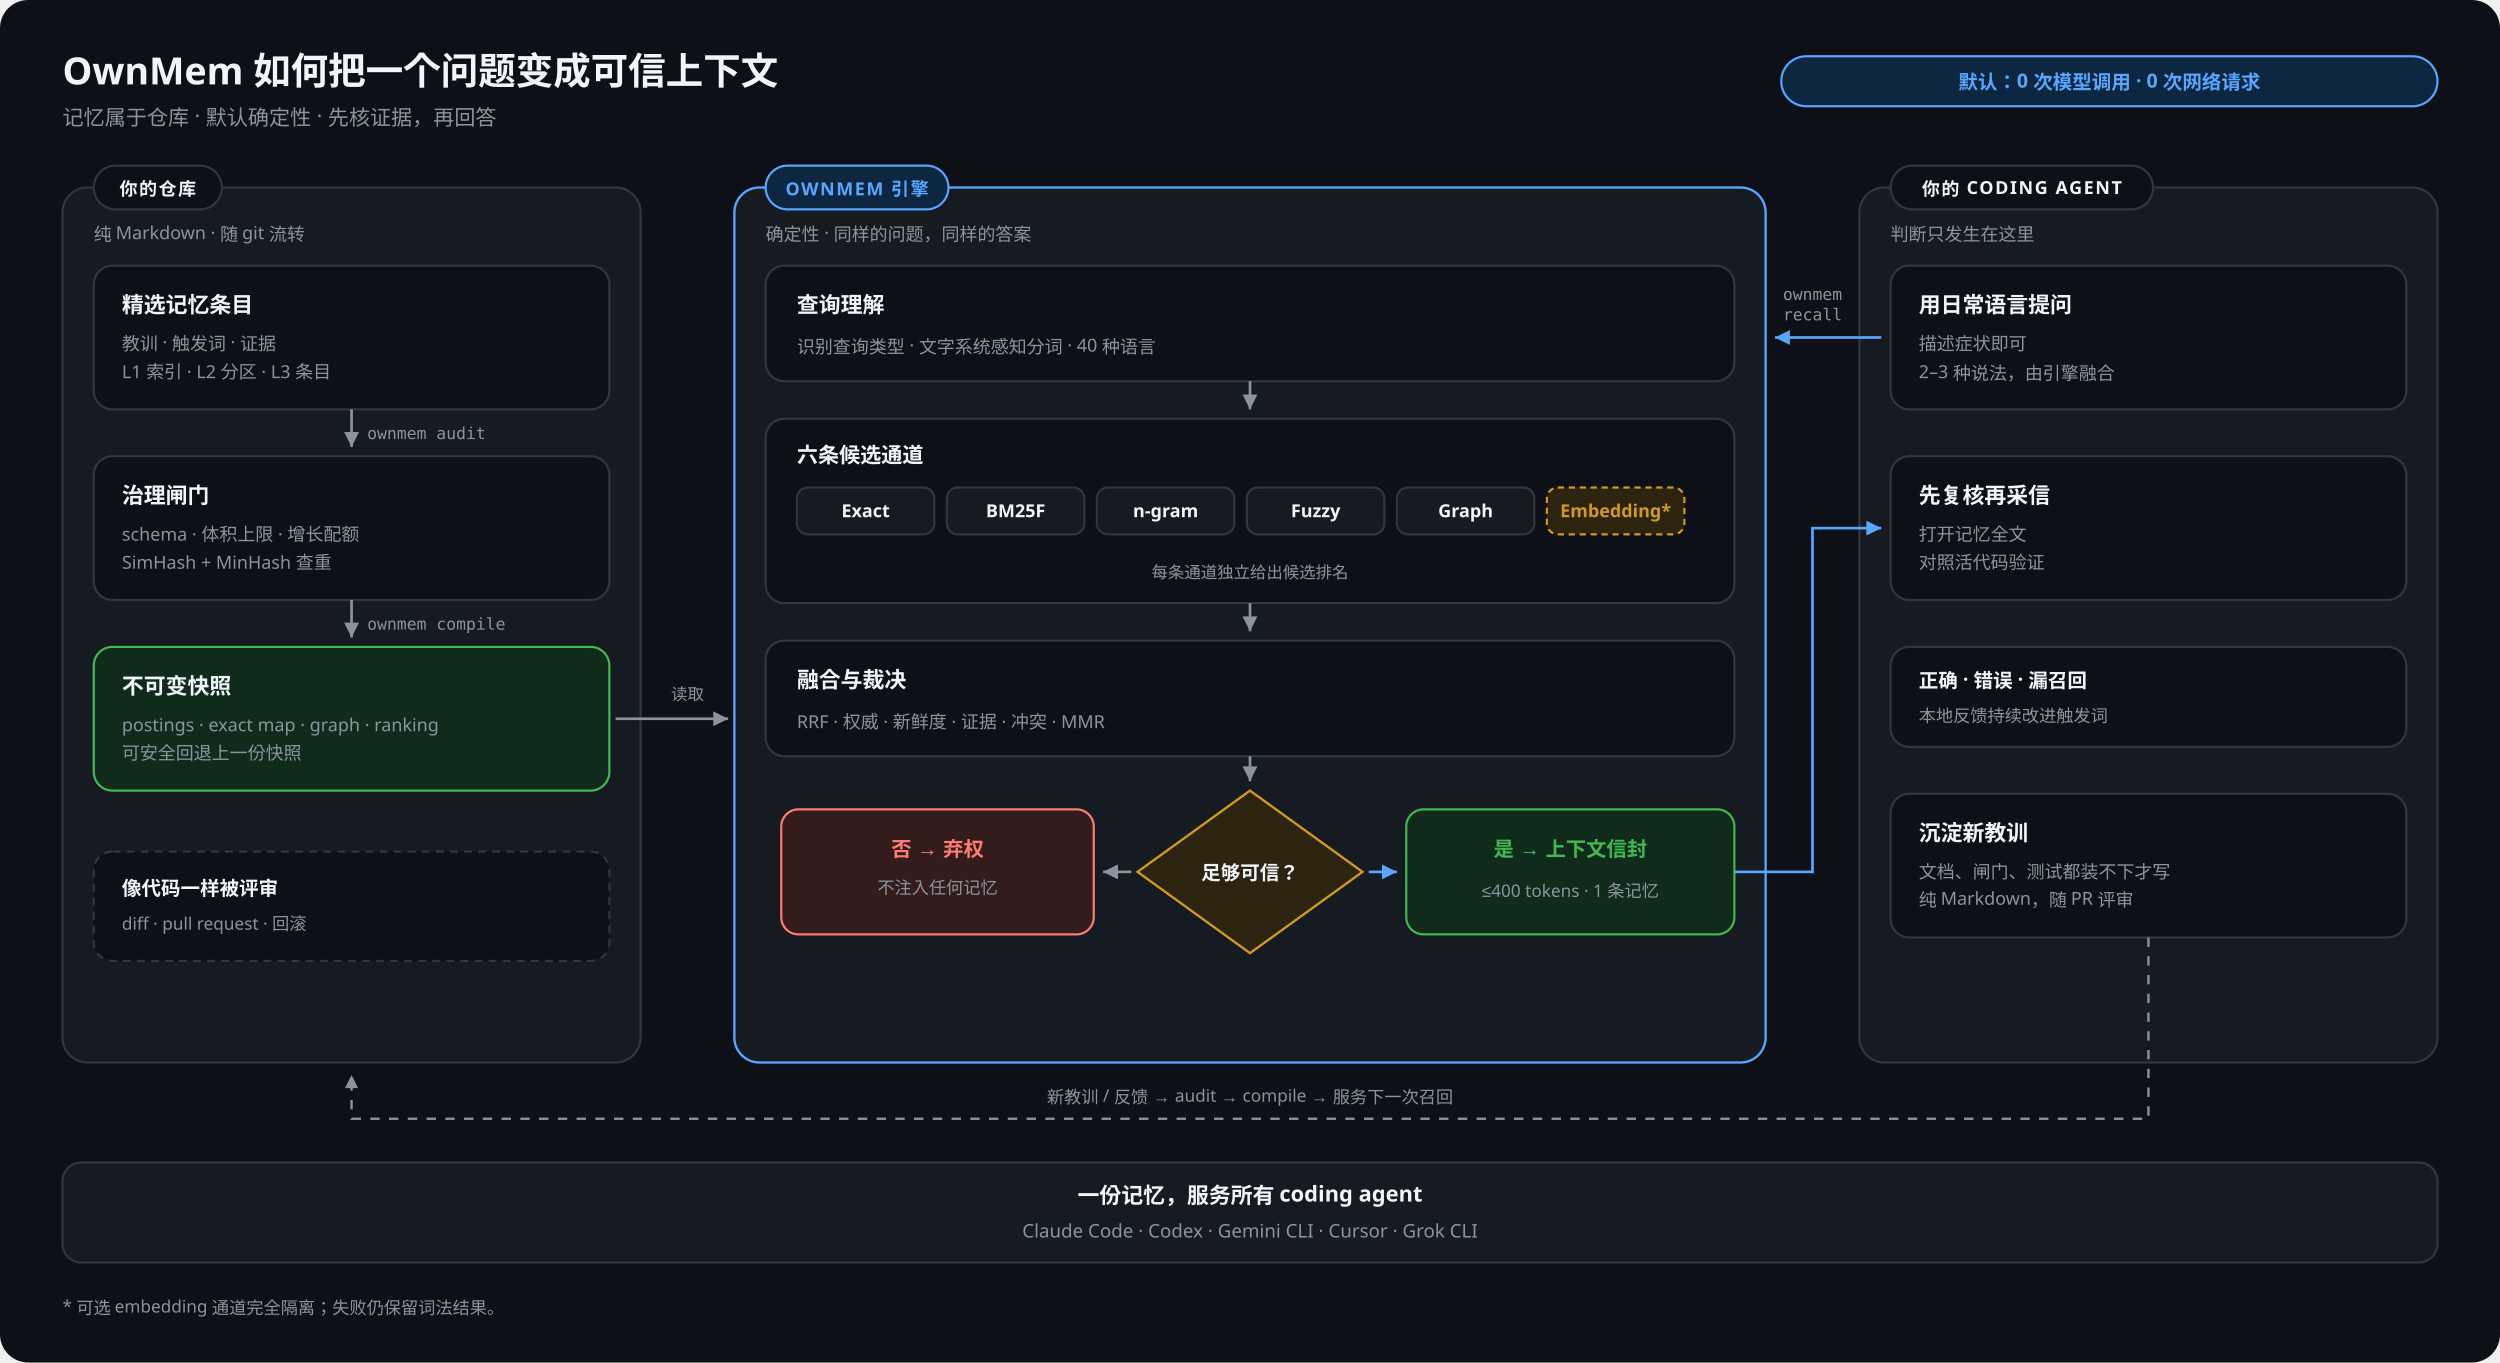
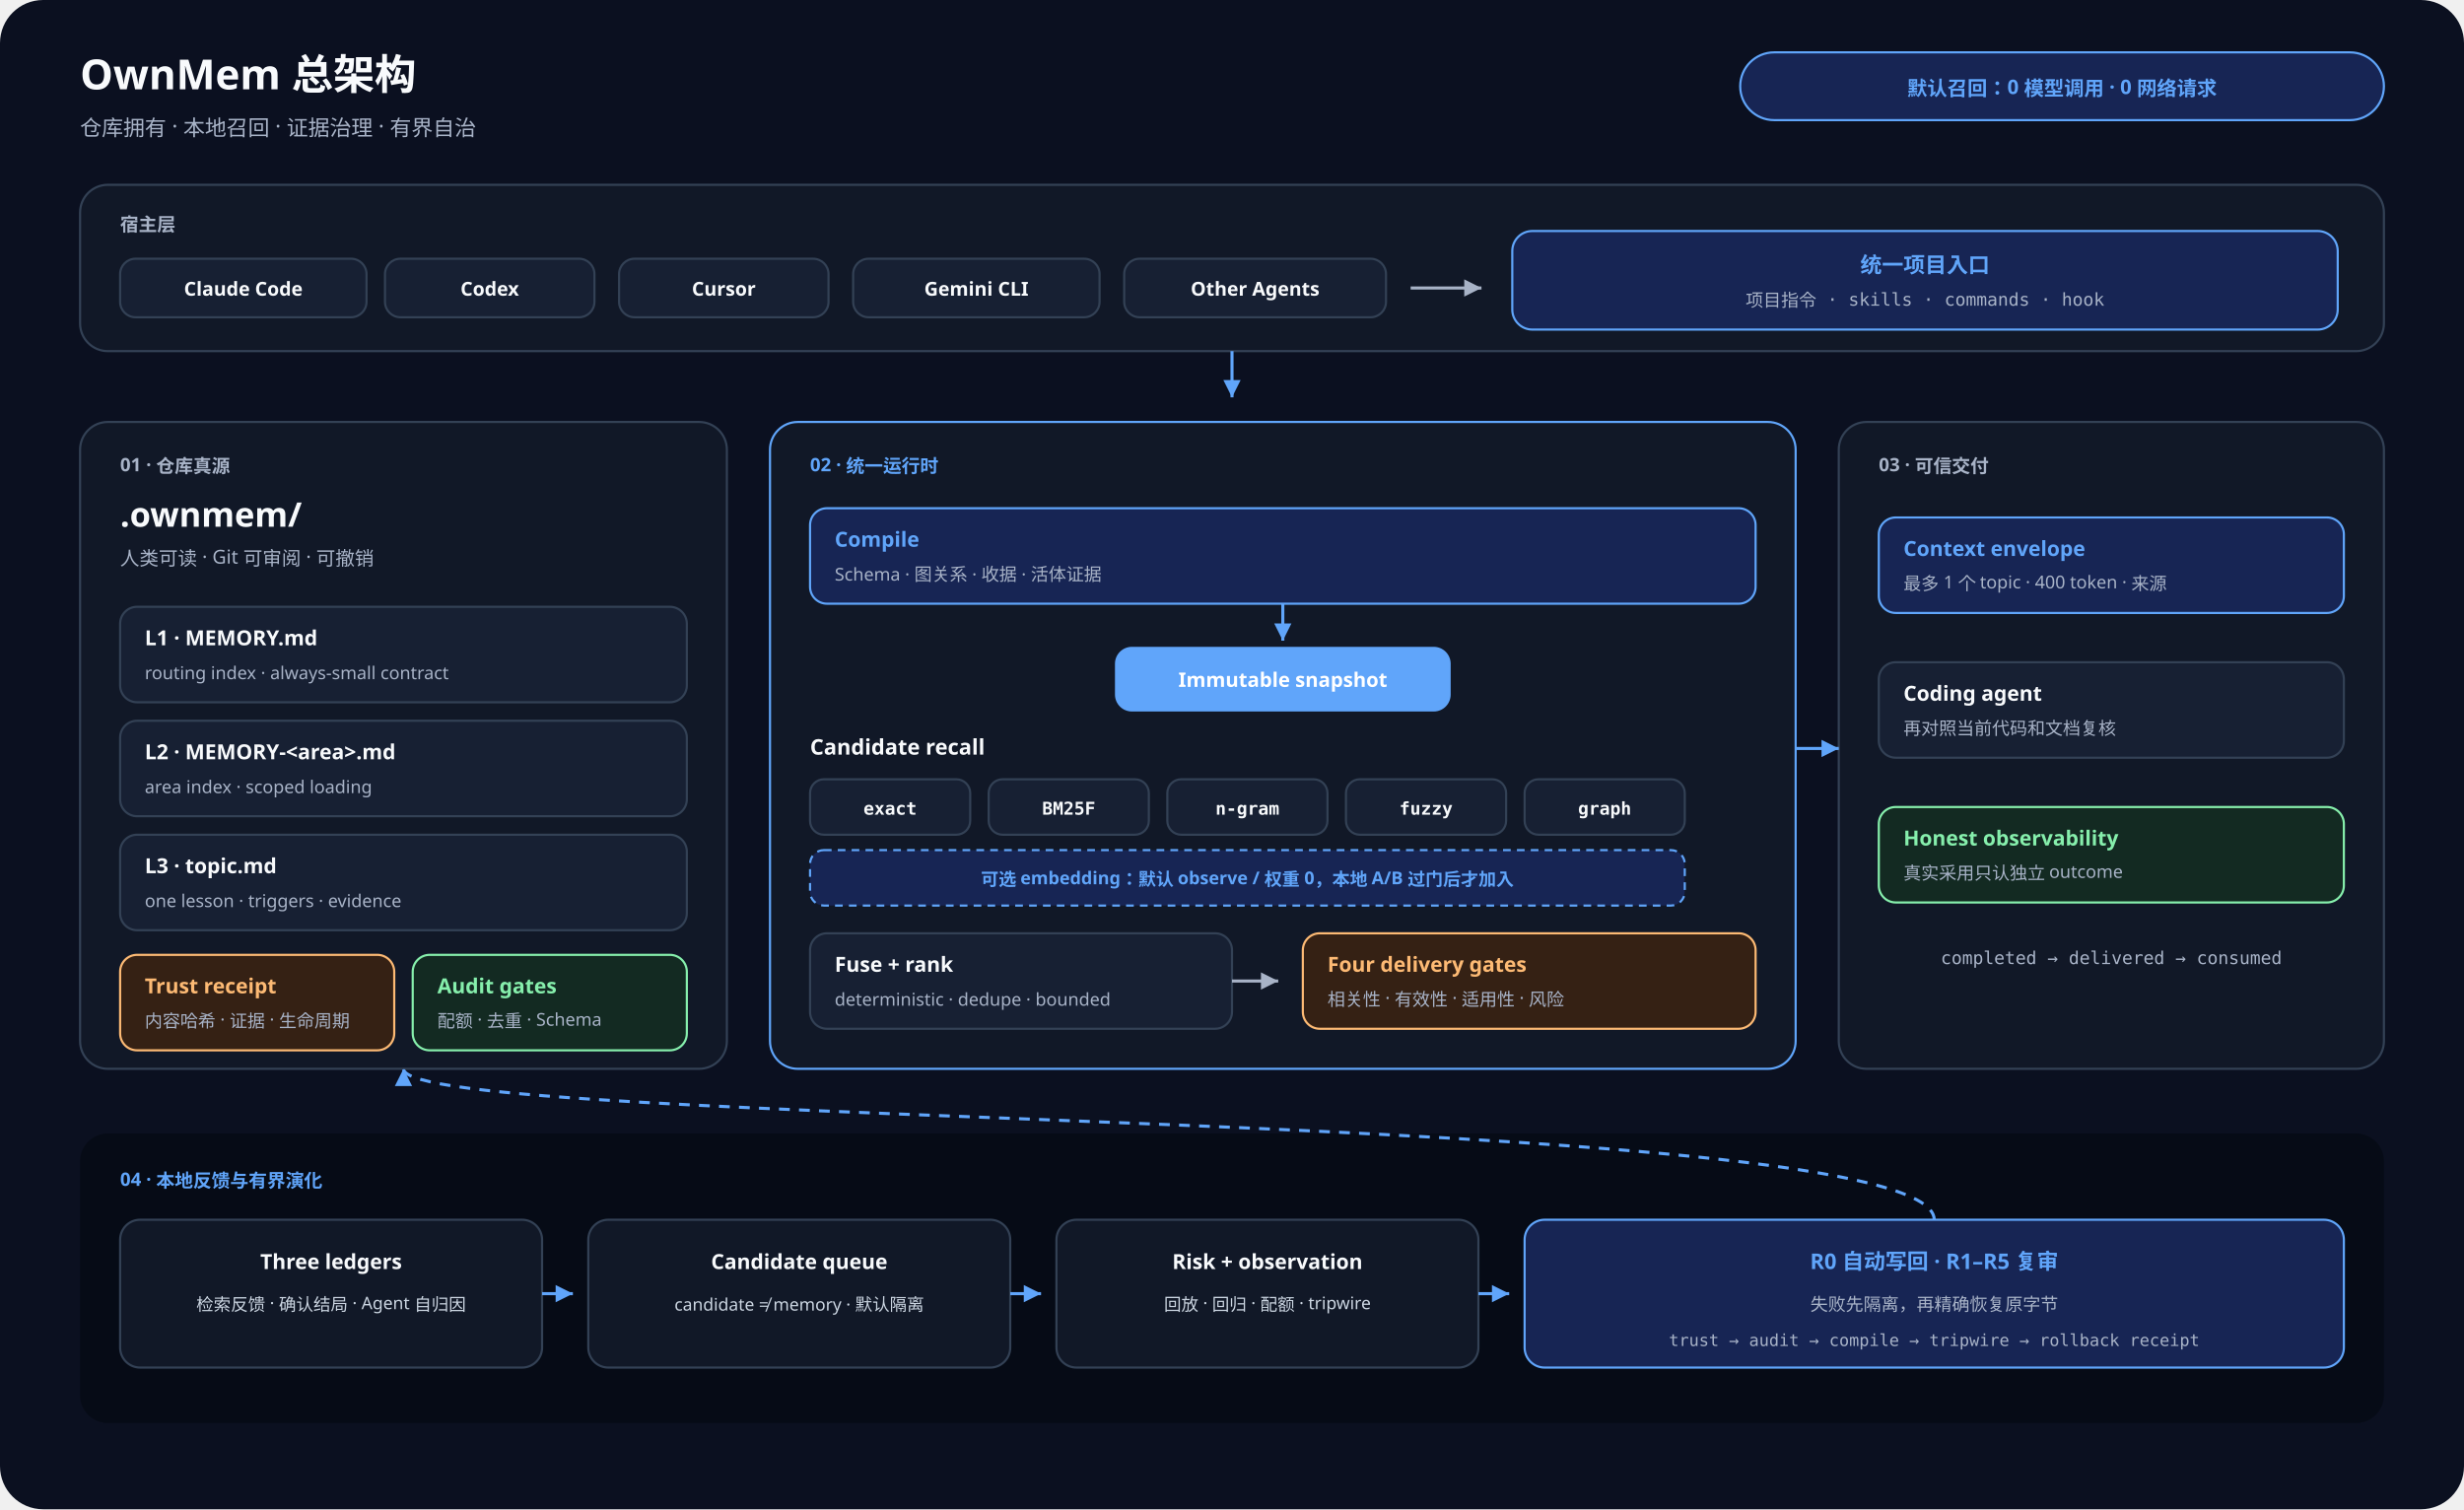
- <svg xmlns="http://www.w3.org/2000/svg" viewBox="0 0 1600 872" role="img" aria-labelledby="title description" font-family="-apple-system, BlinkMacSystemFont, 'Segoe UI', 'Noto Sans', 'Helvetica Neue', Arial, sans-serif">
+ <svg xmlns="http://www.w3.org/2000/svg" viewBox="0 0 1600 980" role="img" aria-labelledby="title description" font-family="-apple-system, BlinkMacSystemFont, 'Segoe UI', 'Noto Sans', Arial, sans-serif">
  <defs>
    <marker id="arrow" viewBox="0 0 10 10" refX="8" refY="5" markerWidth="7" markerHeight="7" orient="auto-start-reverse">
-       <path d="M 0 1 L 8 5 L 0 9 z" fill="#8b949e" />
+       <path d="M 0 1 L 8 5 L 0 9 z" fill="#a8b3c7" />
    </marker>
-     <marker id="accent" viewBox="0 0 10 10" refX="8" refY="5" markerWidth="7" markerHeight="7" orient="auto-start-reverse">
-       <path d="M 0 1 L 8 5 L 0 9 z" fill="#58a6ff" />
+     <marker id="arrowBlue" viewBox="0 0 10 10" refX="8" refY="5" markerWidth="7" markerHeight="7" orient="auto-start-reverse">
+       <path d="M 0 1 L 8 5 L 0 9 z" fill="#60a5fa" />
    </marker>
  </defs>
-   <rect x="0" y="0" width="1600" height="872" rx="18" fill="#0d1117" />
-   <text x="40" y="54" text-anchor="start" font-size="24" font-weight="700" fill="#f0f6fc">OwnMem 如何把一个问题变成可信上下文</text>
-   <text x="40" y="80" text-anchor="start" font-size="13.5" font-weight="400" fill="#8b949e">记忆属于仓库 · 默认确定性 · 先核证据，再回答</text>
-   <rect x="1140" y="36" width="420" height="32" rx="16" fill="#0d2740" stroke="#58a6ff" stroke-width="1.4" />
-   <text x="1350" y="57" text-anchor="middle" font-size="12.5" font-weight="600" fill="#58a6ff">默认：0 次模型调用 · 0 次网络请求</text>
-   <rect x="40" y="120" width="370" height="560" rx="16" fill="#161b22" stroke="#30363d" stroke-width="1.4" />
-   <rect x="470" y="120" width="660" height="560" rx="16" fill="#161b22" stroke="#58a6ff" stroke-width="1.5" />
-   <rect x="1190" y="120" width="370" height="560" rx="16" fill="#161b22" stroke="#30363d" stroke-width="1.4" />
-   <rect x="60" y="106" width="82" height="28" rx="14" fill="#0d1117" stroke="#30363d" stroke-width="1.4" />
-   <text x="101" y="125" text-anchor="middle" font-size="11.5" font-weight="700" letter-spacing="1" fill="#f0f6fc">你的仓库</text>
-   <rect x="490" y="106" width="117" height="28" rx="14" fill="#0d2740" stroke="#58a6ff" stroke-width="1.4" />
-   <text x="548.5" y="125" text-anchor="middle" font-size="11.5" font-weight="700" letter-spacing="1" fill="#58a6ff">OWNMEM 引擎</text>
-   <rect x="1210" y="106" width="168" height="28" rx="14" fill="#0d1117" stroke="#30363d" stroke-width="1.4" />
-   <text x="1294" y="125" text-anchor="middle" font-size="11.5" font-weight="700" letter-spacing="1" fill="#f0f6fc">你的 CODING AGENT</text>
-   <text x="60" y="154" text-anchor="start" font-size="11.5" font-weight="400" fill="#8b949e">纯 Markdown · 随 git 流转</text>
-   <text x="490" y="154" text-anchor="start" font-size="11.5" font-weight="400" fill="#8b949e">确定性 · 同样的问题，同样的答案</text>
-   <text x="1210" y="154" text-anchor="start" font-size="11.5" font-weight="400" fill="#8b949e">判断只发生在这里</text>
-   <rect x="60" y="170" width="330" height="92" rx="12" fill="#0d1117" stroke="#30363d" stroke-width="1.4" />
-   <text x="78" y="200" text-anchor="start" font-size="14" font-weight="650" fill="#f0f6fc">精选记忆条目</text>
-   <text x="78" y="224" text-anchor="start" font-size="11.5" font-weight="400" fill="#8b949e">教训 · 触发词 · 证据</text>
-   <text x="78" y="242" text-anchor="start" font-size="11.5" font-weight="400" fill="#8b949e">L1 索引 · L2 分区 · L3 条目</text>
-   <path d="M 225 262 L 225 286" fill="none" stroke="#8b949e" stroke-width="1.7" marker-end="url(#arrow)" />
-   <text x="235" y="281" text-anchor="start" font-size="10.5" font-weight="400" font-family="ui-monospace, SFMono-Regular, 'SF Mono', Menlo, Consolas, monospace" fill="#8b949e">ownmem audit</text>
-   <rect x="60" y="292" width="330" height="92" rx="12" fill="#0d1117" stroke="#30363d" stroke-width="1.4" />
-   <text x="78" y="322" text-anchor="start" font-size="14" font-weight="650" fill="#f0f6fc">治理闸门</text>
-   <text x="78" y="346" text-anchor="start" font-size="11.5" font-weight="400" fill="#8b949e">schema · 体积上限 · 增长配额</text>
-   <text x="78" y="364" text-anchor="start" font-size="11.5" font-weight="400" fill="#8b949e">SimHash + MinHash 查重</text>
-   <path d="M 225 384 L 225 408" fill="none" stroke="#8b949e" stroke-width="1.7" marker-end="url(#arrow)" />
-   <text x="235" y="403" text-anchor="start" font-size="10.5" font-weight="400" font-family="ui-monospace, SFMono-Regular, 'SF Mono', Menlo, Consolas, monospace" fill="#8b949e">ownmem compile</text>
-   <rect x="60" y="414" width="330" height="92" rx="12" fill="#102b1c" stroke="#3fb950" stroke-width="1.4" />
-   <text x="78" y="444" text-anchor="start" font-size="14" font-weight="650" fill="#f0f6fc">不可变快照</text>
-   <text x="78" y="468" text-anchor="start" font-size="11.5" font-weight="400" fill="#8b949e">postings · exact map · graph · ranking</text>
-   <text x="78" y="486" text-anchor="start" font-size="11.5" font-weight="400" fill="#8b949e">可安全回退上一份快照</text>
-   <rect x="60" y="545" width="330" height="70" rx="12" fill="#0d1117" stroke="#30363d" stroke-width="1.4" stroke-dasharray="5 4" />
-   <text x="78" y="573" text-anchor="start" font-size="12.5" font-weight="600" fill="#f0f6fc">像代码一样被评审</text>
-   <text x="78" y="595" text-anchor="start" font-size="11" font-weight="400" fill="#8b949e">diff · pull request · 回滚</text>
-   <text x="440" y="448" text-anchor="middle" font-size="10.5" font-weight="400" font-family="ui-monospace, SFMono-Regular, 'SF Mono', Menlo, Consolas, monospace" fill="#8b949e">读取</text>
-   <path d="M 394 460 L 466 460" fill="none" stroke="#8b949e" stroke-width="1.7" marker-end="url(#arrow)" />
-   <rect x="490" y="170" width="620" height="74" rx="12" fill="#0d1117" stroke="#30363d" stroke-width="1.4" />
-   <text x="510" y="200" text-anchor="start" font-size="14" font-weight="650" fill="#f0f6fc">查询理解</text>
-   <text x="510" y="226" text-anchor="start" font-size="11.5" font-weight="400" fill="#8b949e">识别查询类型 · 文字系统感知分词 · 40 种语言</text>
-   <path d="M 800 244 L 800 262" fill="none" stroke="#8b949e" stroke-width="1.7" marker-end="url(#arrow)" />
-   <rect x="490" y="268" width="620" height="118" rx="12" fill="#0d1117" stroke="#30363d" stroke-width="1.4" />
-   <text x="510" y="296" text-anchor="start" font-size="13.5" font-weight="650" fill="#f0f6fc">六条候选通道</text>
-   <rect x="510" y="312" width="88" height="30" rx="7" fill="#161b22" stroke="#30363d" stroke-width="1.4" />
-   <text x="554" y="331" text-anchor="middle" font-size="11.5" font-weight="600" fill="#f0f6fc">Exact</text>
-   <rect x="606" y="312" width="88" height="30" rx="7" fill="#161b22" stroke="#30363d" stroke-width="1.4" />
-   <text x="650" y="331" text-anchor="middle" font-size="11.5" font-weight="600" fill="#f0f6fc">BM25F</text>
-   <rect x="702" y="312" width="88" height="30" rx="7" fill="#161b22" stroke="#30363d" stroke-width="1.4" />
-   <text x="746" y="331" text-anchor="middle" font-size="11.5" font-weight="600" fill="#f0f6fc">n-gram</text>
-   <rect x="798" y="312" width="88" height="30" rx="7" fill="#161b22" stroke="#30363d" stroke-width="1.4" />
-   <text x="842" y="331" text-anchor="middle" font-size="11.5" font-weight="600" fill="#f0f6fc">Fuzzy</text>
-   <rect x="894" y="312" width="88" height="30" rx="7" fill="#161b22" stroke="#30363d" stroke-width="1.4" />
-   <text x="938" y="331" text-anchor="middle" font-size="11.5" font-weight="600" fill="#f0f6fc">Graph</text>
-   <rect x="990" y="312" width="88" height="30" rx="7" fill="#2d240f" stroke="#d29922" stroke-width="1.4" stroke-dasharray="4 3" />
-   <text x="1034" y="331" text-anchor="middle" font-size="11.5" font-weight="600" fill="#d29922">Embedding*</text>
-   <text x="800" y="370" text-anchor="middle" font-size="10.5" font-weight="400" fill="#8b949e">每条通道独立给出候选排名</text>
-   <path d="M 800 386 L 800 404" fill="none" stroke="#8b949e" stroke-width="1.7" marker-end="url(#arrow)" />
-   <rect x="490" y="410" width="620" height="74" rx="12" fill="#0d1117" stroke="#30363d" stroke-width="1.4" />
-   <text x="510" y="440" text-anchor="start" font-size="14" font-weight="650" fill="#f0f6fc">融合与裁决</text>
-   <text x="510" y="466" text-anchor="start" font-size="11.5" font-weight="400" fill="#8b949e">RRF · 权威 · 新鲜度 · 证据 · 冲突 · MMR</text>
-   <path d="M 800 484 L 800 500" fill="none" stroke="#8b949e" stroke-width="1.7" marker-end="url(#arrow)" />
-   <polygon points="800,506 872,558 800,610 728,558" fill="#2d240f" stroke="#d29922" stroke-width="1.5" />
-   <text x="800" y="563" text-anchor="middle" font-size="12.5" font-weight="650" fill="#f0f6fc">足够可信？</text>
-   <rect x="500" y="518" width="200" height="80" rx="11" fill="#321d1c" stroke="#ff7b72" stroke-width="1.4" />
-   <text x="600" y="548" text-anchor="middle" font-size="13" font-weight="650" fill="#ff7b72">否 → 弃权</text>
-   <text x="600" y="572" text-anchor="middle" font-size="11" font-weight="400" fill="#8b949e">不注入任何记忆</text>
-   <path d="M 724 558 L 706 558" fill="none" stroke="#8b949e" stroke-width="1.7" marker-end="url(#arrow)" />
-   <rect x="900" y="518" width="210" height="80" rx="11" fill="#102b1c" stroke="#3fb950" stroke-width="1.4" />
-   <text x="1005" y="548" text-anchor="middle" font-size="13" font-weight="650" fill="#3fb950">是 → 上下文信封</text>
-   <text x="1005" y="574" text-anchor="middle" font-size="11" font-weight="400" fill="#8b949e">≤400 tokens · 1 条记忆</text>
-   <path d="M 876 558 L 894 558" fill="none" stroke="#58a6ff" stroke-width="1.7" marker-end="url(#accent)" />
-   <path d="M 1110 558 L 1160 558 L 1160 338 L 1204 338" fill="none" stroke="#58a6ff" stroke-width="1.7" marker-end="url(#accent)" />
-   <rect x="1210" y="170" width="330" height="92" rx="12" fill="#0d1117" stroke="#30363d" stroke-width="1.4" />
-   <text x="1228" y="200" text-anchor="start" font-size="14" font-weight="650" fill="#f0f6fc">用日常语言提问</text>
-   <text x="1228" y="224" text-anchor="start" font-size="11.5" font-weight="400" fill="#8b949e">描述症状即可</text>
-   <text x="1228" y="242" text-anchor="start" font-size="11.5" font-weight="400" fill="#8b949e">2–3 种说法，由引擎融合</text>
-   <rect x="1210" y="292" width="330" height="92" rx="12" fill="#0d1117" stroke="#30363d" stroke-width="1.4" />
-   <text x="1228" y="322" text-anchor="start" font-size="14" font-weight="650" fill="#f0f6fc">先复核再采信</text>
-   <text x="1228" y="346" text-anchor="start" font-size="11.5" font-weight="400" fill="#8b949e">打开记忆全文</text>
-   <text x="1228" y="364" text-anchor="start" font-size="11.5" font-weight="400" fill="#8b949e">对照活代码验证</text>
-   <rect x="1210" y="414" width="330" height="64" rx="12" fill="#0d1117" stroke="#30363d" stroke-width="1.4" />
-   <text x="1228" y="440" text-anchor="start" font-size="12.5" font-weight="650" fill="#f0f6fc">正确 · 错误 · 漏召回</text>
-   <text x="1228" y="462" text-anchor="start" font-size="11" font-weight="400" fill="#8b949e">本地反馈持续改进触发词</text>
-   <rect x="1210" y="508" width="330" height="92" rx="12" fill="#0d1117" stroke="#30363d" stroke-width="1.4" />
-   <text x="1228" y="538" text-anchor="start" font-size="14" font-weight="650" fill="#f0f6fc">沉淀新教训</text>
-   <text x="1228" y="562" text-anchor="start" font-size="11.5" font-weight="400" fill="#8b949e">文档、闸门、测试都装不下才写</text>
-   <text x="1228" y="580" text-anchor="start" font-size="11.5" font-weight="400" fill="#8b949e">纯 Markdown，随 PR 评审</text>
-   <text x="1160" y="192" text-anchor="middle" font-size="10.5" font-weight="400" font-family="ui-monospace, SFMono-Regular, 'SF Mono', Menlo, Consolas, monospace" fill="#8b949e">ownmem</text>
-   <text x="1160" y="205" text-anchor="middle" font-size="10.5" font-weight="400" font-family="ui-monospace, SFMono-Regular, 'SF Mono', Menlo, Consolas, monospace" fill="#8b949e">recall</text>
-   <path d="M 1204 216 L 1136 216 " fill="none" stroke="#58a6ff" stroke-width="1.7" marker-end="url(#accent)" />
-   <path d="M 1375 600 L 1375 716 L 225 716 L 225 688" fill="none" stroke="#8b949e" stroke-width="1.5" stroke-dasharray="6 6" marker-end="url(#arrow)" />
-   <text x="800" y="706" text-anchor="middle" font-size="11" font-weight="400" fill="#8b949e">新教训 / 反馈 → audit → compile → 服务下一次召回</text>
-   <rect x="40" y="744" width="1520" height="64" rx="12" fill="#161b22" stroke="#30363d" stroke-width="1.4" />
-   <text x="800" y="770" text-anchor="middle" font-size="14" font-weight="650" fill="#f0f6fc">一份记忆，服务所有 coding agent</text>
-   <text x="800" y="792" text-anchor="middle" font-size="12" font-weight="400" fill="#8b949e">Claude Code · Codex · Gemini CLI · Cursor · Grok CLI</text>
-   <text x="40" y="840" text-anchor="start" font-size="11" font-weight="400" fill="#8b949e">* 可选 embedding 通道完全隔离；失败仍保留词法结果。</text>
+   <rect x="0" y="0" width="1600" height="980" rx="28" fill="#0b1020" />
+   <text x="52" y="58" text-anchor="start" font-size="27" font-weight="750" fill="#f8fafc">OwnMem 总架构</text>
+   <text x="52" y="88" text-anchor="start" font-size="14" font-weight="500" fill="#a8b3c7">仓库拥有 · 本地召回 · 证据治理 · 有界自治</text>
+   <rect x="1130" y="34" width="418" height="44" rx="22" fill="#172554" stroke="#60a5fa" stroke-width="1.4" />
+   <text x="1339" y="62" text-anchor="middle" font-size="13" font-weight="650" fill="#60a5fa">默认召回：0 模型调用 · 0 网络请求</text>
+   <rect x="52" y="120" width="1496" height="108" rx="18" fill="#111827" stroke="#334155" stroke-width="1.4" />
+   <text x="78" y="150" text-anchor="start" font-size="12" font-weight="750" fill="#a8b3c7">宿主层</text>
+   <rect x="78" y="168" width="160" height="38" rx="10" fill="#172033" stroke="#334155" stroke-width="1.4" />
+   <text x="158" y="192" text-anchor="middle" font-size="12.5" font-weight="650" fill="#f8fafc">Claude Code</text>
+   <rect x="250" y="168" width="136" height="38" rx="10" fill="#172033" stroke="#334155" stroke-width="1.4" />
+   <text x="318" y="192" text-anchor="middle" font-size="12.5" font-weight="650" fill="#f8fafc">Codex</text>
+   <rect x="402" y="168" width="136" height="38" rx="10" fill="#172033" stroke="#334155" stroke-width="1.4" />
+   <text x="470" y="192" text-anchor="middle" font-size="12.5" font-weight="650" fill="#f8fafc">Cursor</text>
+   <rect x="554" y="168" width="160" height="38" rx="10" fill="#172033" stroke="#334155" stroke-width="1.4" />
+   <text x="634" y="192" text-anchor="middle" font-size="12.5" font-weight="650" fill="#f8fafc">Gemini CLI</text>
+   <rect x="730" y="168" width="170" height="38" rx="10" fill="#172033" stroke="#334155" stroke-width="1.4" />
+   <text x="815" y="192" text-anchor="middle" font-size="12.5" font-weight="650" fill="#f8fafc">Other Agents</text>
+   <path d="M 916 187 L 962 187" fill="none" stroke="#a8b3c7" stroke-width="2" marker-end="url(#arrow)" />
+   <rect x="982" y="150" width="536" height="64" rx="13" fill="#172554" stroke="#60a5fa" stroke-width="1.4" />
+   <text x="1250" y="177" text-anchor="middle" font-size="14" font-weight="700" fill="#60a5fa">统一项目入口</text>
+   <text x="1250" y="199" text-anchor="middle" font-size="11.5" font-weight="400" font-family="ui-monospace, SFMono-Regular, Menlo, Consolas, monospace" fill="#a8b3c7">项目指令 · skills · commands · hook</text>
+   <path d="M 800 228 L 800 258" fill="none" stroke="#60a5fa" stroke-width="2" marker-end="url(#arrowBlue)" />
+   <rect x="52" y="274" width="420" height="420" rx="18" fill="#111827" stroke="#334155" stroke-width="1.4" />
+   <text x="78" y="306" text-anchor="start" font-size="12" font-weight="750" fill="#a8b3c7">01 · 仓库真源</text>
+   <text x="78" y="342" text-anchor="start" font-size="22" font-weight="750" fill="#f8fafc">.ownmem/</text>
+   <text x="78" y="367" text-anchor="start" font-size="12.5" font-weight="400" fill="#a8b3c7">人类可读 · Git 可审阅 · 可撤销</text>
+   <rect x="78" y="394" width="368" height="62" rx="11" fill="#172033" stroke="#334155" stroke-width="1.4" />
+   <text x="94" y="419" text-anchor="start" font-size="13.5" font-weight="700" fill="#f8fafc">L1 · MEMORY.md</text>
+   <text x="94" y="441" text-anchor="start" font-size="11.5" font-weight="400" fill="#a8b3c7">routing index · always-small contract</text>
+   <rect x="78" y="468" width="368" height="62" rx="11" fill="#172033" stroke="#334155" stroke-width="1.4" />
+   <text x="94" y="493" text-anchor="start" font-size="13.5" font-weight="700" fill="#f8fafc">L2 · MEMORY-&lt;area&gt;.md</text>
+   <text x="94" y="515" text-anchor="start" font-size="11.5" font-weight="400" fill="#a8b3c7">area index · scoped loading</text>
+   <rect x="78" y="542" width="368" height="62" rx="11" fill="#172033" stroke="#334155" stroke-width="1.4" />
+   <text x="94" y="567" text-anchor="start" font-size="13.5" font-weight="700" fill="#f8fafc">L3 · topic.md</text>
+   <text x="94" y="589" text-anchor="start" font-size="11.5" font-weight="400" fill="#a8b3c7">one lesson · triggers · evidence</text>
+   <rect x="78" y="620" width="178" height="62" rx="11" fill="#352114" stroke="#fdba74" stroke-width="1.4" />
+   <text x="94" y="645" text-anchor="start" font-size="13.5" font-weight="700" fill="#fdba74">Trust receipt</text>
+   <text x="94" y="667" text-anchor="start" font-size="11.5" font-weight="400" fill="#a8b3c7">内容哈希 · 证据 · 生命周期</text>
+   <rect x="268" y="620" width="178" height="62" rx="11" fill="#132a22" stroke="#86efac" stroke-width="1.4" />
+   <text x="284" y="645" text-anchor="start" font-size="13.5" font-weight="700" fill="#86efac">Audit gates</text>
+   <text x="284" y="667" text-anchor="start" font-size="11.5" font-weight="400" fill="#a8b3c7">配额 · 去重 · Schema</text>
+   <rect x="500" y="274" width="666" height="420" rx="18" fill="#111827" stroke="#60a5fa" stroke-width="1.4" />
+   <text x="526" y="306" text-anchor="start" font-size="12" font-weight="750" fill="#60a5fa">02 · 统一运行时</text>
+   <rect x="526" y="330" width="614" height="62" rx="11" fill="#172554" stroke="#60a5fa" stroke-width="1.4" />
+   <text x="542" y="355" text-anchor="start" font-size="13.5" font-weight="700" fill="#60a5fa">Compile</text>
+   <text x="542" y="377" text-anchor="start" font-size="11.5" font-weight="400" fill="#a8b3c7">Schema · 图关系 · 收据 · 活体证据</text>
+   <path d="M 833 392 L 833 416" fill="none" stroke="#60a5fa" stroke-width="2" marker-end="url(#arrowBlue)" />
+   <rect x="724" y="420" width="218" height="42" rx="11" fill="#60a5fa" />
+   <text x="833" y="446" text-anchor="middle" font-size="13" font-weight="700" fill="#ffffff">Immutable snapshot</text>
+   <text x="526" y="490" text-anchor="start" font-size="14" font-weight="700" fill="#f8fafc">Candidate recall</text>
+   <rect x="526" y="506" width="104" height="36" rx="9" fill="#172033" stroke="#334155" stroke-width="1.4" />
+   <text x="578" y="529" text-anchor="middle" font-size="11.5" font-weight="650" font-family="ui-monospace, SFMono-Regular, Menlo, Consolas, monospace" fill="#f8fafc">exact</text>
+   <rect x="642" y="506" width="104" height="36" rx="9" fill="#172033" stroke="#334155" stroke-width="1.4" />
+   <text x="694" y="529" text-anchor="middle" font-size="11.5" font-weight="650" font-family="ui-monospace, SFMono-Regular, Menlo, Consolas, monospace" fill="#f8fafc">BM25F</text>
+   <rect x="758" y="506" width="104" height="36" rx="9" fill="#172033" stroke="#334155" stroke-width="1.4" />
+   <text x="810" y="529" text-anchor="middle" font-size="11.5" font-weight="650" font-family="ui-monospace, SFMono-Regular, Menlo, Consolas, monospace" fill="#f8fafc">n-gram</text>
+   <rect x="874" y="506" width="104" height="36" rx="9" fill="#172033" stroke="#334155" stroke-width="1.4" />
+   <text x="926" y="529" text-anchor="middle" font-size="11.5" font-weight="650" font-family="ui-monospace, SFMono-Regular, Menlo, Consolas, monospace" fill="#f8fafc">fuzzy</text>
+   <rect x="990" y="506" width="104" height="36" rx="9" fill="#172033" stroke="#334155" stroke-width="1.4" />
+   <text x="1042" y="529" text-anchor="middle" font-size="11.5" font-weight="650" font-family="ui-monospace, SFMono-Regular, Menlo, Consolas, monospace" fill="#f8fafc">graph</text>
+   <rect x="526" y="552" width="568" height="36" rx="9" fill="#172554" stroke="#60a5fa" stroke-width="1.4" stroke-dasharray="5 4" />
+   <text x="810" y="575" text-anchor="middle" font-size="11.5" font-weight="600" fill="#60a5fa">可选 embedding：默认 observe / 权重 0，本地 A/B 过门后才加入</text>
+   <rect x="526" y="606" width="274" height="62" rx="11" fill="#172033" stroke="#334155" stroke-width="1.4" />
+   <text x="542" y="631" text-anchor="start" font-size="13.5" font-weight="700" fill="#f8fafc">Fuse + rank</text>
+   <text x="542" y="653" text-anchor="start" font-size="11.5" font-weight="400" fill="#a8b3c7">deterministic · dedupe · bounded</text>
+   <path d="M 800 637 L 830 637" fill="none" stroke="#a8b3c7" stroke-width="2" marker-end="url(#arrow)" />
+   <rect x="846" y="606" width="294" height="62" rx="11" fill="#352114" stroke="#fdba74" stroke-width="1.4" />
+   <text x="862" y="631" text-anchor="start" font-size="13.5" font-weight="700" fill="#fdba74">Four delivery gates</text>
+   <text x="862" y="653" text-anchor="start" font-size="11.5" font-weight="400" fill="#a8b3c7">相关性 · 有效性 · 适用性 · 风险</text>
+   <rect x="1194" y="274" width="354" height="420" rx="18" fill="#111827" stroke="#334155" stroke-width="1.4" />
+   <text x="1220" y="306" text-anchor="start" font-size="12" font-weight="750" fill="#a8b3c7">03 · 可信交付</text>
+   <rect x="1220" y="336" width="302" height="62" rx="11" fill="#172554" stroke="#60a5fa" stroke-width="1.4" />
+   <text x="1236" y="361" text-anchor="start" font-size="13.5" font-weight="700" fill="#60a5fa">Context envelope</text>
+   <text x="1236" y="383" text-anchor="start" font-size="11.5" font-weight="400" fill="#a8b3c7">最多 1 个 topic · 400 token · 来源</text>
+   <path d="M 1166 486 L 1194 486" fill="none" stroke="#60a5fa" stroke-width="2" marker-end="url(#arrowBlue)" />
+   <rect x="1220" y="430" width="302" height="62" rx="11" fill="#172033" stroke="#334155" stroke-width="1.4" />
+   <text x="1236" y="455" text-anchor="start" font-size="13.5" font-weight="700" fill="#f8fafc">Coding agent</text>
+   <text x="1236" y="477" text-anchor="start" font-size="11.5" font-weight="400" fill="#a8b3c7">再对照当前代码和文档复核</text>
+   <rect x="1220" y="524" width="302" height="62" rx="11" fill="#132a22" stroke="#86efac" stroke-width="1.4" />
+   <text x="1236" y="549" text-anchor="start" font-size="13.5" font-weight="700" fill="#86efac">Honest observability</text>
+   <text x="1236" y="571" text-anchor="start" font-size="11.5" font-weight="400" fill="#a8b3c7">真实采用只认独立 outcome</text>
+   <text x="1371" y="626" text-anchor="middle" font-size="11.5" font-weight="500" font-family="ui-monospace, SFMono-Regular, Menlo, Consolas, monospace" fill="#a8b3c7">completed → delivered → consumed</text>
+   <rect x="52" y="736" width="1496" height="188" rx="18" fill="#060b16" />
+   <text x="78" y="770" text-anchor="start" font-size="12" font-weight="750" fill="#60a5fa">04 · 本地反馈与有界演化</text>
+   <rect x="78" y="792" width="274" height="96" rx="13" fill="#111827" stroke="#334155" stroke-width="1.4" />
+   <text x="215" y="824" text-anchor="middle" font-size="13.5" font-weight="700" fill="#f8fafc">Three ledgers</text>
+   <text x="215" y="851" text-anchor="middle" font-size="11.2" font-weight="400" fill="#cbd5e1">检索反馈 · 确认结局 · Agent 自归因</text>
+   <rect x="382" y="792" width="274" height="96" rx="13" fill="#111827" stroke="#334155" stroke-width="1.4" />
+   <text x="519" y="824" text-anchor="middle" font-size="13.5" font-weight="700" fill="#f8fafc">Candidate queue</text>
+   <text x="519" y="851" text-anchor="middle" font-size="11.2" font-weight="400" fill="#cbd5e1">candidate ≠ memory · 默认隔离</text>
+   <rect x="686" y="792" width="274" height="96" rx="13" fill="#111827" stroke="#334155" stroke-width="1.4" />
+   <text x="823" y="824" text-anchor="middle" font-size="13.5" font-weight="700" fill="#f8fafc">Risk + observation</text>
+   <text x="823" y="851" text-anchor="middle" font-size="11.2" font-weight="400" fill="#cbd5e1">回放 · 回归 · 配额 · tripwire</text>
+   <path d="M 352 840 L 372 840" fill="none" stroke="#60a5fa" stroke-width="2" marker-end="url(#arrowBlue)" />
+   <path d="M 656 840 L 676 840" fill="none" stroke="#60a5fa" stroke-width="2" marker-end="url(#arrowBlue)" />
+   <path d="M 960 840 L 980 840" fill="none" stroke="#60a5fa" stroke-width="2" marker-end="url(#arrowBlue)" />
+   <rect x="990" y="792" width="532" height="96" rx="13" fill="#172554" stroke="#60a5fa" stroke-width="1.4" />
+   <text x="1256" y="824" text-anchor="middle" font-size="14" font-weight="750" fill="#60a5fa">R0 自动写回 · R1–R5 复审</text>
+   <text x="1256" y="851" text-anchor="middle" font-size="11.5" font-weight="500" fill="#a8b3c7">失败先隔离，再精确恢复原字节</text>
+   <text x="1256" y="874" text-anchor="middle" font-size="10.8" font-weight="500" font-family="ui-monospace, SFMono-Regular, Menlo, Consolas, monospace" fill="#a8b3c7">trust → audit → compile → tripwire → rollback receipt</text>
+   <path d="M 1256 792 C 1256 718, 262 734, 262 694" fill="none" stroke="#60a5fa" stroke-width="2" stroke-dasharray="7 6" marker-end="url(#arrowBlue)" />
</svg>
